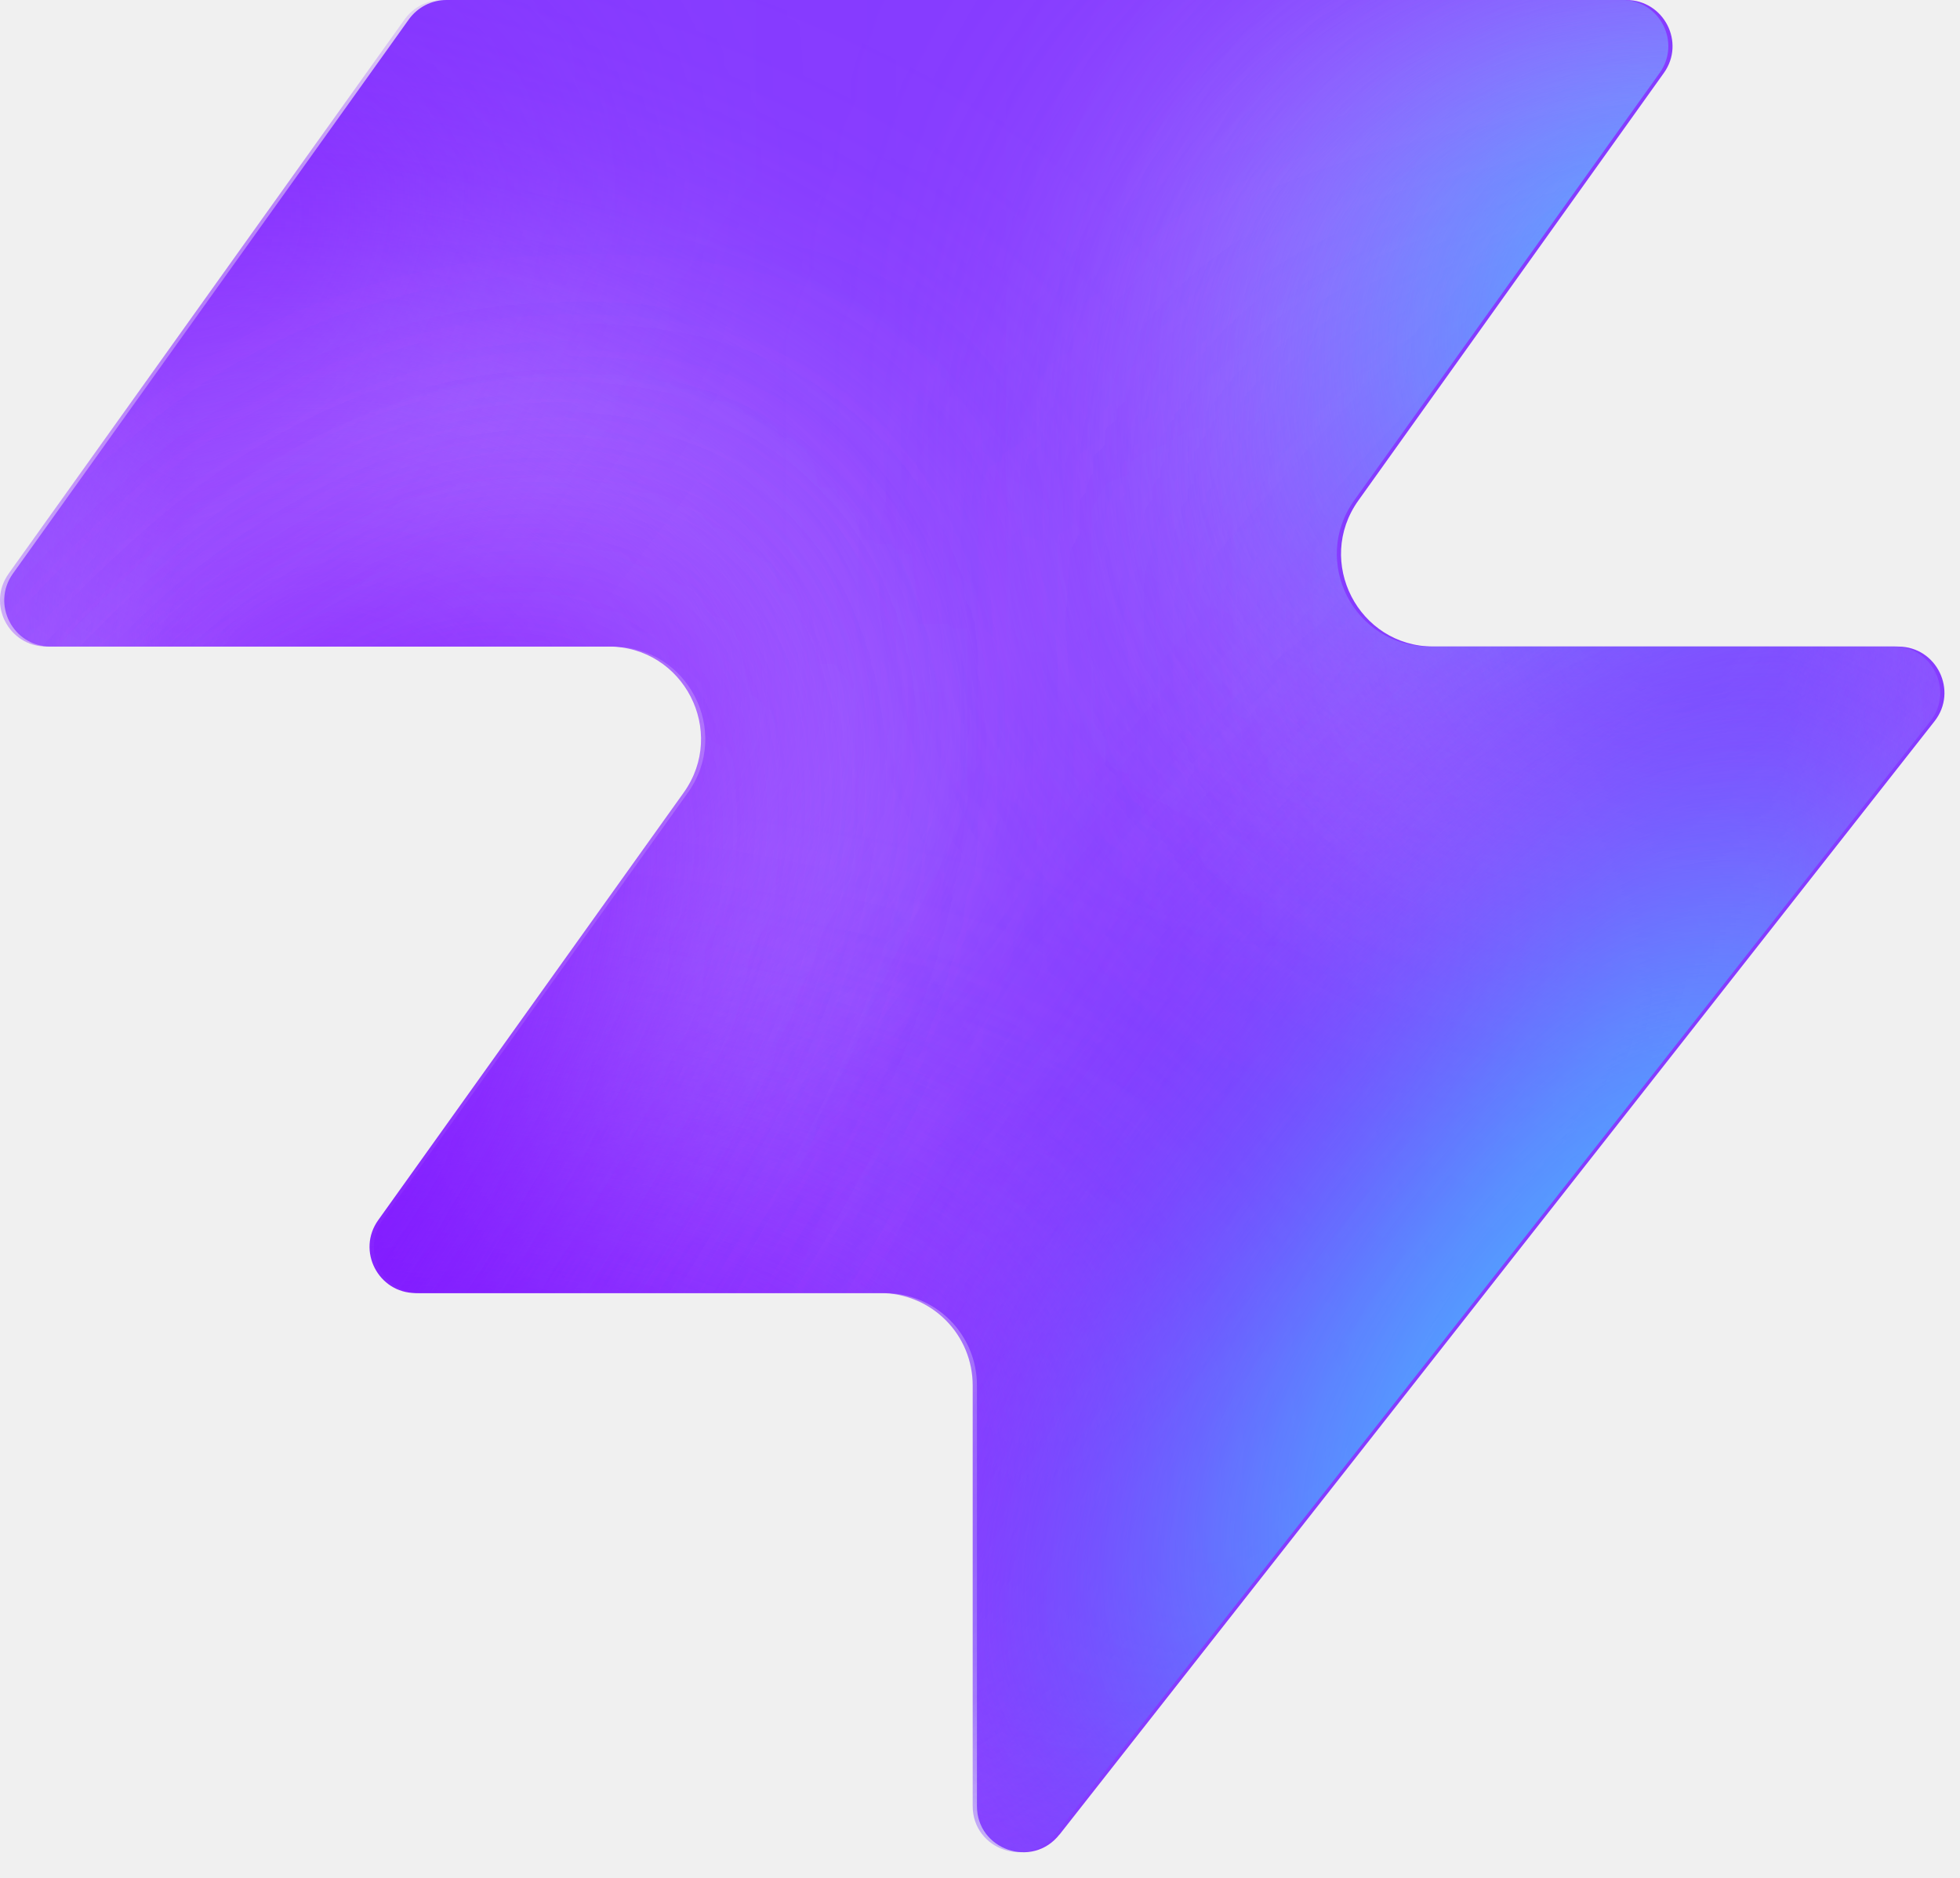
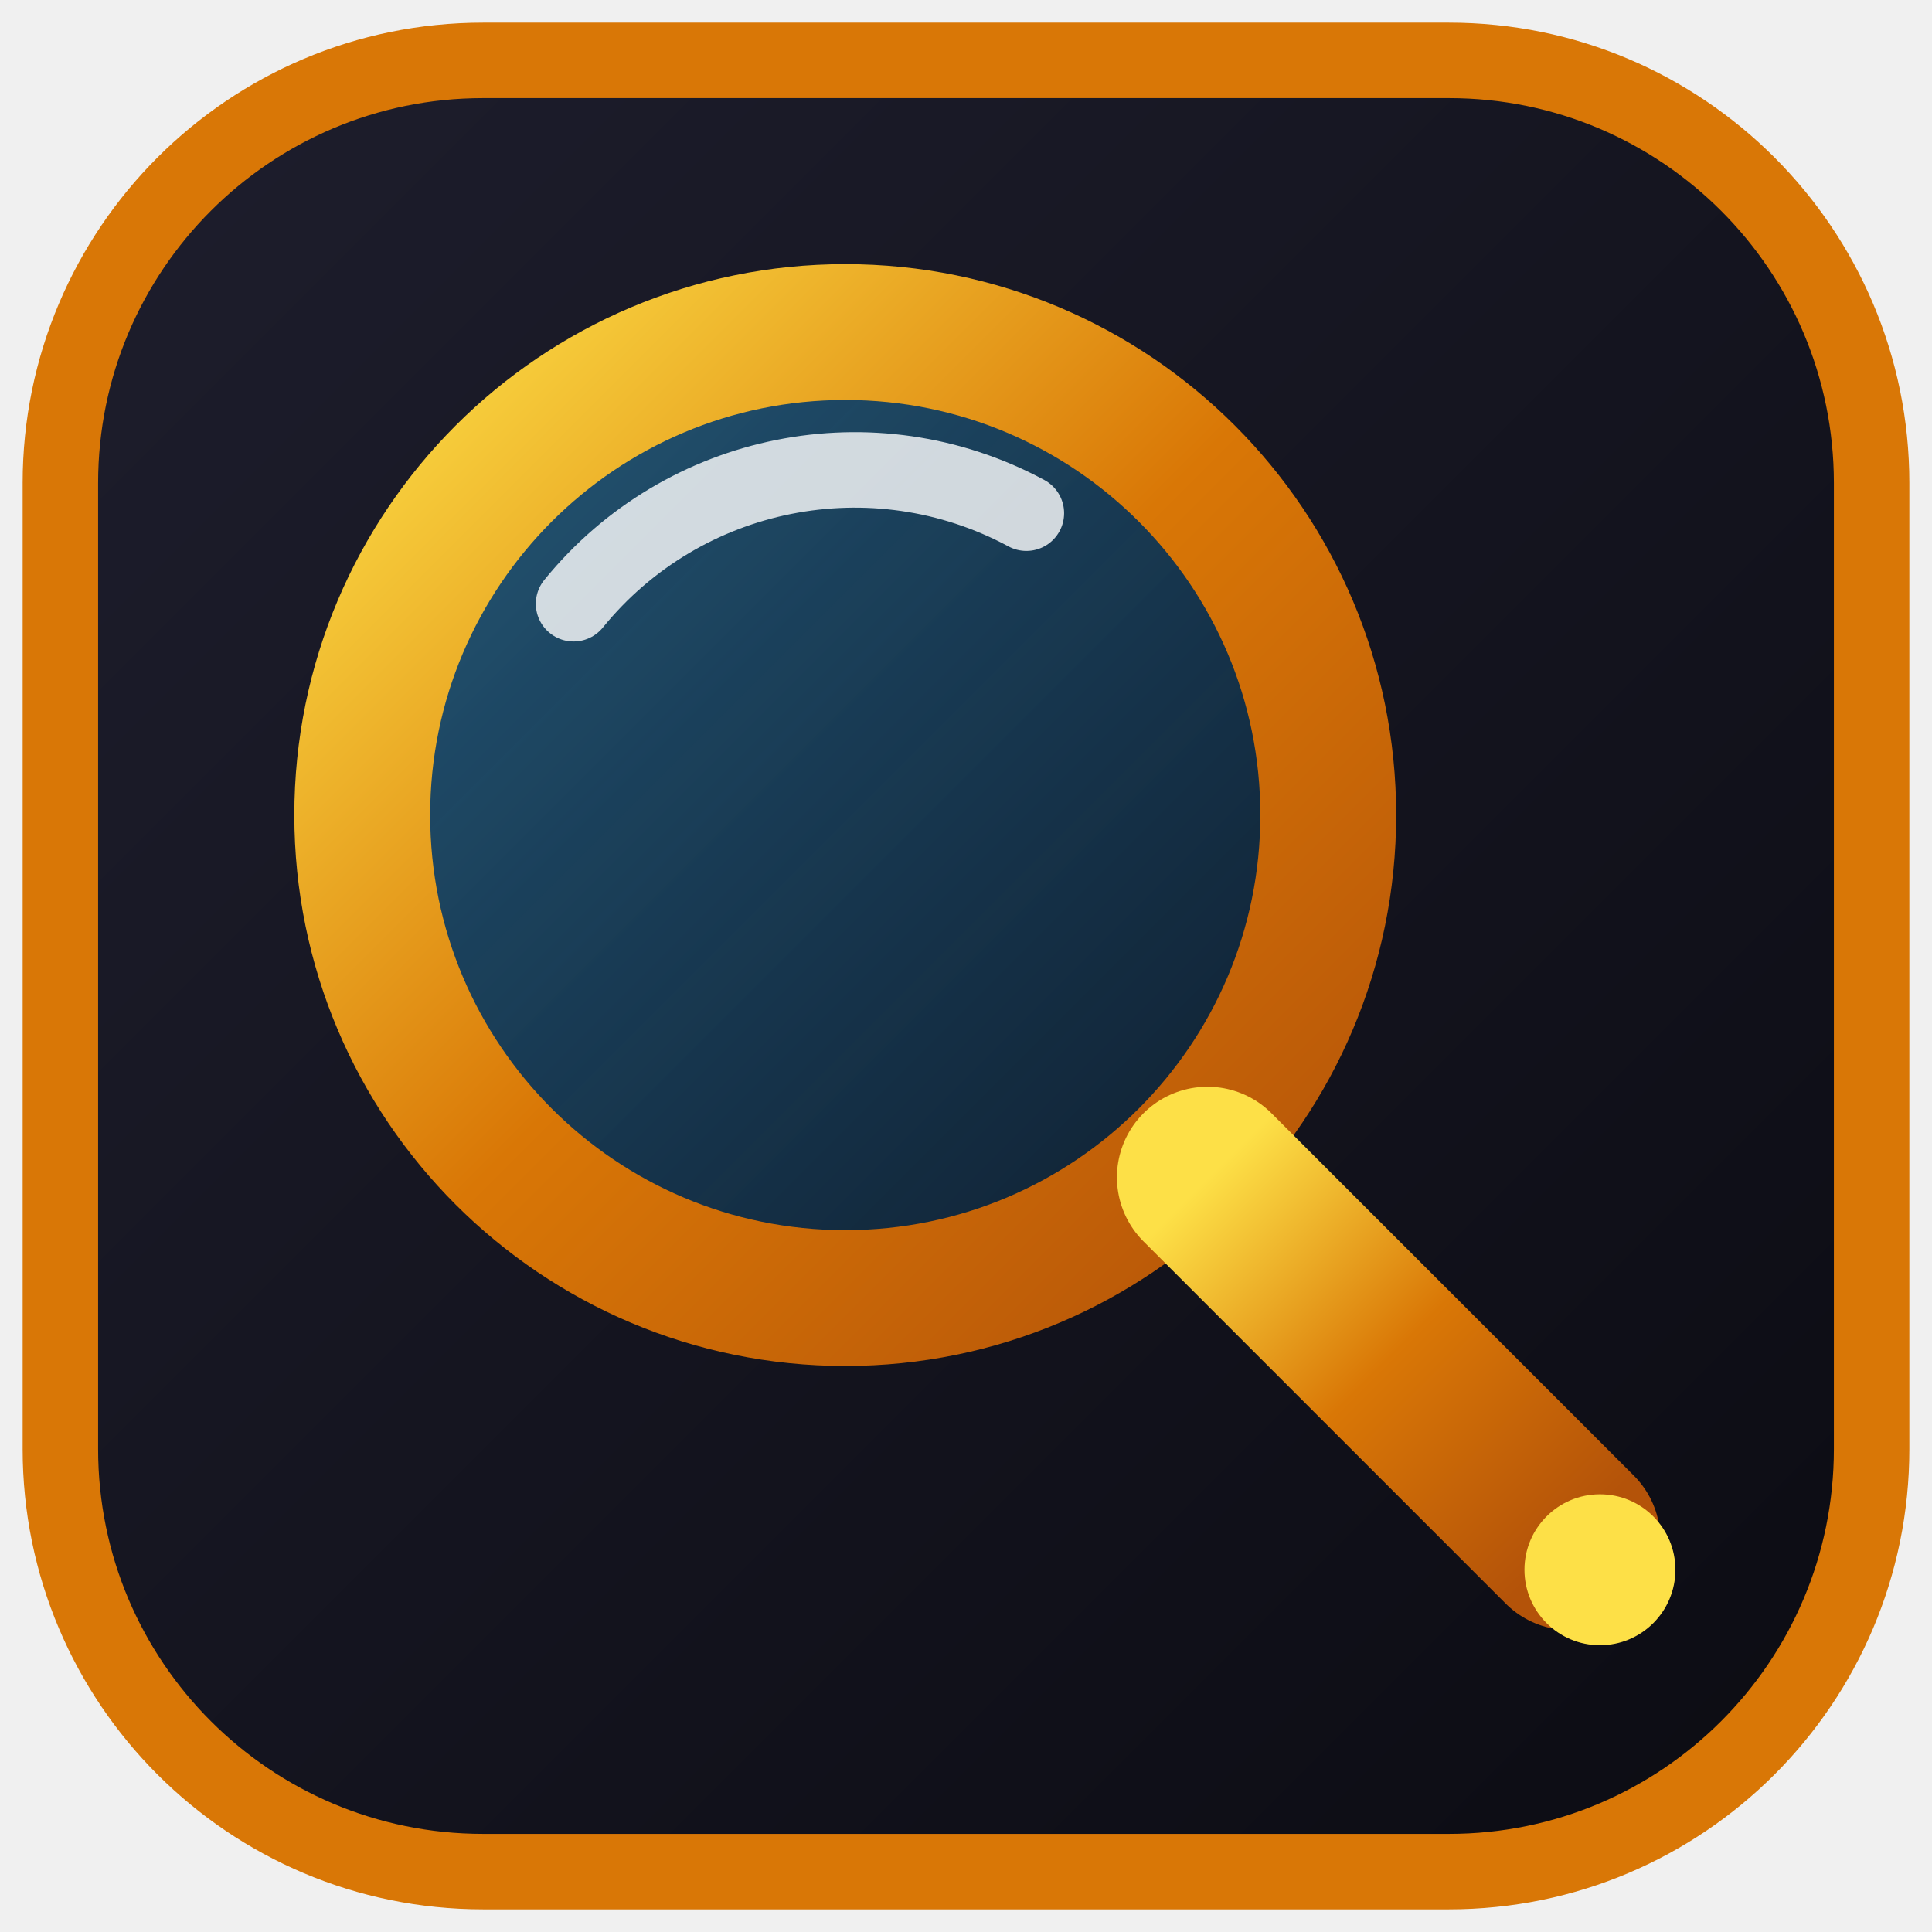
- <svg xmlns="http://www.w3.org/2000/svg" width="48" height="46" fill="none" viewBox="0 0 48 46">
-   <path fill="#863bff" d="M25.946 44.938c-.664.845-2.021.375-2.021-.698V33.937a2.26 2.26 0 0 0-2.262-2.262H10.287c-.92 0-1.456-1.04-.92-1.788l7.48-10.471c1.07-1.497 0-3.578-1.842-3.578H1.237c-.92 0-1.456-1.04-.92-1.788L10.013.474c.214-.297.556-.474.92-.474h28.894c.92 0 1.456 1.04.92 1.788l-7.48 10.471c-1.07 1.498 0 3.579 1.842 3.579h11.377c.943 0 1.473 1.088.89 1.83L25.947 44.94z" style="fill:#863bff;fill:color(display-p3 .525 .23 1);fill-opacity:1" />
-   <mask id="a" width="48" height="46" x="0" y="0" maskUnits="userSpaceOnUse" style="mask-type:alpha">
-     <path fill="#000" d="M25.842 44.938c-.664.844-2.021.375-2.021-.698V33.937a2.26 2.26 0 0 0-2.262-2.262H10.183c-.92 0-1.456-1.04-.92-1.788l7.48-10.471c1.07-1.498 0-3.579-1.842-3.579H1.133c-.92 0-1.456-1.04-.92-1.787L9.91.473c.214-.297.556-.474.92-.474h28.894c.92 0 1.456 1.04.92 1.788l-7.48 10.471c-1.07 1.498 0 3.578 1.842 3.578h11.377c.943 0 1.473 1.088.89 1.832L25.843 44.94z" style="fill:#000;fill-opacity:1" />
-   </mask>
-   <g mask="url(#a)">
-     <g filter="url(#b)">
-       <ellipse cx="5.508" cy="14.704" fill="#ede6ff" rx="5.508" ry="14.704" style="fill:#ede6ff;fill:color(display-p3 .927 .903 1);fill-opacity:1" transform="matrix(.00324 1 1 -.00324 -4.47 31.516)" />
-     </g>
-     <g filter="url(#c)">
-       <ellipse cx="10.399" cy="29.851" fill="#ede6ff" rx="10.399" ry="29.851" style="fill:#ede6ff;fill:color(display-p3 .927 .903 1);fill-opacity:1" transform="matrix(.00324 1 1 -.00324 -39.328 7.883)" />
-     </g>
-     <g filter="url(#d)">
-       <ellipse cx="5.508" cy="30.487" fill="#7e14ff" rx="5.508" ry="30.487" style="fill:#7e14ff;fill:color(display-p3 .492 .077 1);fill-opacity:1" transform="rotate(89.814 -25.913 -14.639)scale(1 -1)" />
-     </g>
-     <g filter="url(#e)">
-       <ellipse cx="5.508" cy="30.599" fill="#7e14ff" rx="5.508" ry="30.599" style="fill:#7e14ff;fill:color(display-p3 .492 .077 1);fill-opacity:1" transform="rotate(89.814 -32.644 -3.334)scale(1 -1)" />
-     </g>
-     <g filter="url(#f)">
-       <ellipse cx="5.508" cy="30.599" fill="#7e14ff" rx="5.508" ry="30.599" style="fill:#7e14ff;fill:color(display-p3 .492 .077 1);fill-opacity:1" transform="matrix(.00324 1 1 -.00324 -34.34 30.47)" />
-     </g>
-     <g filter="url(#g)">
-       <ellipse cx="14.072" cy="22.078" fill="#ede6ff" rx="14.072" ry="22.078" style="fill:#ede6ff;fill:color(display-p3 .927 .903 1);fill-opacity:1" transform="rotate(93.35 24.506 48.493)scale(-1 1)" />
-     </g>
-     <g filter="url(#h)">
-       <ellipse cx="3.47" cy="21.501" fill="#7e14ff" rx="3.47" ry="21.501" style="fill:#7e14ff;fill:color(display-p3 .492 .077 1);fill-opacity:1" transform="rotate(89.009 28.708 47.59)scale(-1 1)" />
-     </g>
-     <g filter="url(#i)">
-       <ellipse cx="3.47" cy="21.501" fill="#7e14ff" rx="3.47" ry="21.501" style="fill:#7e14ff;fill:color(display-p3 .492 .077 1);fill-opacity:1" transform="rotate(89.009 28.708 47.59)scale(-1 1)" />
-     </g>
-     <g filter="url(#j)">
-       <ellipse cx=".387" cy="8.972" fill="#7e14ff" rx="4.407" ry="29.108" style="fill:#7e14ff;fill:color(display-p3 .492 .077 1);fill-opacity:1" transform="rotate(39.51 .387 8.972)" />
-     </g>
-     <g filter="url(#k)">
-       <ellipse cx="47.523" cy="-6.092" fill="#7e14ff" rx="4.407" ry="29.108" style="fill:#7e14ff;fill:color(display-p3 .492 .077 1);fill-opacity:1" transform="rotate(37.892 47.523 -6.092)" />
-     </g>
-     <g filter="url(#l)">
-       <ellipse cx="41.412" cy="6.333" fill="#47bfff" rx="5.971" ry="9.665" style="fill:#47bfff;fill:color(display-p3 .28 .748 1);fill-opacity:1" transform="rotate(37.892 41.412 6.333)" />
-     </g>
-     <g filter="url(#m)">
-       <ellipse cx="-1.879" cy="38.332" fill="#7e14ff" rx="4.407" ry="29.108" style="fill:#7e14ff;fill:color(display-p3 .492 .077 1);fill-opacity:1" transform="rotate(37.892 -1.88 38.332)" />
-     </g>
-     <g filter="url(#n)">
-       <ellipse cx="-1.879" cy="38.332" fill="#7e14ff" rx="4.407" ry="29.108" style="fill:#7e14ff;fill:color(display-p3 .492 .077 1);fill-opacity:1" transform="rotate(37.892 -1.88 38.332)" />
-     </g>
-     <g filter="url(#o)">
-       <ellipse cx="35.651" cy="29.907" fill="#7e14ff" rx="4.407" ry="29.108" style="fill:#7e14ff;fill:color(display-p3 .492 .077 1);fill-opacity:1" transform="rotate(37.892 35.651 29.907)" />
-     </g>
-     <g filter="url(#p)">
-       <ellipse cx="38.418" cy="32.4" fill="#47bfff" rx="5.971" ry="15.297" style="fill:#47bfff;fill:color(display-p3 .28 .748 1);fill-opacity:1" transform="rotate(37.892 38.418 32.4)" />
-     </g>
-   </g>
+ <svg xmlns="http://www.w3.org/2000/svg" viewBox="0 0 64 64" width="64" height="64">
  <defs>
-     <filter id="b" width="60.045" height="41.654" x="-19.77" y="16.149" color-interpolation-filters="sRGB" filterUnits="userSpaceOnUse">
-       <feFlood flood-opacity="0" result="BackgroundImageFix" />
-       <feBlend in="SourceGraphic" in2="BackgroundImageFix" result="shape" />
-       <feGaussianBlur result="effect1_foregroundBlur_2002_17158" stdDeviation="7.659" />
-     </filter>
-     <filter id="c" width="90.34" height="51.437" x="-54.613" y="-7.533" color-interpolation-filters="sRGB" filterUnits="userSpaceOnUse">
-       <feFlood flood-opacity="0" result="BackgroundImageFix" />
-       <feBlend in="SourceGraphic" in2="BackgroundImageFix" result="shape" />
-       <feGaussianBlur result="effect1_foregroundBlur_2002_17158" stdDeviation="7.659" />
-     </filter>
-     <filter id="d" width="79.355" height="29.4" x="-49.64" y="2.03" color-interpolation-filters="sRGB" filterUnits="userSpaceOnUse">
-       <feFlood flood-opacity="0" result="BackgroundImageFix" />
-       <feBlend in="SourceGraphic" in2="BackgroundImageFix" result="shape" />
-       <feGaussianBlur result="effect1_foregroundBlur_2002_17158" stdDeviation="4.596" />
-     </filter>
-     <filter id="e" width="79.579" height="29.4" x="-45.045" y="20.029" color-interpolation-filters="sRGB" filterUnits="userSpaceOnUse">
-       <feFlood flood-opacity="0" result="BackgroundImageFix" />
-       <feBlend in="SourceGraphic" in2="BackgroundImageFix" result="shape" />
-       <feGaussianBlur result="effect1_foregroundBlur_2002_17158" stdDeviation="4.596" />
-     </filter>
-     <filter id="f" width="79.579" height="29.4" x="-43.513" y="21.178" color-interpolation-filters="sRGB" filterUnits="userSpaceOnUse">
-       <feFlood flood-opacity="0" result="BackgroundImageFix" />
-       <feBlend in="SourceGraphic" in2="BackgroundImageFix" result="shape" />
-       <feGaussianBlur result="effect1_foregroundBlur_2002_17158" stdDeviation="4.596" />
-     </filter>
-     <filter id="g" width="74.749" height="58.852" x="15.756" y="-17.901" color-interpolation-filters="sRGB" filterUnits="userSpaceOnUse">
-       <feFlood flood-opacity="0" result="BackgroundImageFix" />
-       <feBlend in="SourceGraphic" in2="BackgroundImageFix" result="shape" />
-       <feGaussianBlur result="effect1_foregroundBlur_2002_17158" stdDeviation="7.659" />
-     </filter>
-     <filter id="h" width="61.377" height="25.362" x="23.548" y="2.284" color-interpolation-filters="sRGB" filterUnits="userSpaceOnUse">
-       <feFlood flood-opacity="0" result="BackgroundImageFix" />
-       <feBlend in="SourceGraphic" in2="BackgroundImageFix" result="shape" />
-       <feGaussianBlur result="effect1_foregroundBlur_2002_17158" stdDeviation="4.596" />
-     </filter>
-     <filter id="i" width="61.377" height="25.362" x="23.548" y="2.284" color-interpolation-filters="sRGB" filterUnits="userSpaceOnUse">
-       <feFlood flood-opacity="0" result="BackgroundImageFix" />
-       <feBlend in="SourceGraphic" in2="BackgroundImageFix" result="shape" />
-       <feGaussianBlur result="effect1_foregroundBlur_2002_17158" stdDeviation="4.596" />
-     </filter>
-     <filter id="j" width="56.045" height="63.649" x="-27.636" y="-22.853" color-interpolation-filters="sRGB" filterUnits="userSpaceOnUse">
-       <feFlood flood-opacity="0" result="BackgroundImageFix" />
-       <feBlend in="SourceGraphic" in2="BackgroundImageFix" result="shape" />
-       <feGaussianBlur result="effect1_foregroundBlur_2002_17158" stdDeviation="4.596" />
-     </filter>
-     <filter id="k" width="54.814" height="64.646" x="20.116" y="-38.415" color-interpolation-filters="sRGB" filterUnits="userSpaceOnUse">
-       <feFlood flood-opacity="0" result="BackgroundImageFix" />
-       <feBlend in="SourceGraphic" in2="BackgroundImageFix" result="shape" />
-       <feGaussianBlur result="effect1_foregroundBlur_2002_17158" stdDeviation="4.596" />
-     </filter>
-     <filter id="l" width="33.541" height="35.313" x="24.641" y="-11.323" color-interpolation-filters="sRGB" filterUnits="userSpaceOnUse">
-       <feFlood flood-opacity="0" result="BackgroundImageFix" />
-       <feBlend in="SourceGraphic" in2="BackgroundImageFix" result="shape" />
-       <feGaussianBlur result="effect1_foregroundBlur_2002_17158" stdDeviation="4.596" />
-     </filter>
-     <filter id="m" width="54.814" height="64.646" x="-29.286" y="6.009" color-interpolation-filters="sRGB" filterUnits="userSpaceOnUse">
-       <feFlood flood-opacity="0" result="BackgroundImageFix" />
-       <feBlend in="SourceGraphic" in2="BackgroundImageFix" result="shape" />
-       <feGaussianBlur result="effect1_foregroundBlur_2002_17158" stdDeviation="4.596" />
-     </filter>
-     <filter id="n" width="54.814" height="64.646" x="-29.286" y="6.009" color-interpolation-filters="sRGB" filterUnits="userSpaceOnUse">
-       <feFlood flood-opacity="0" result="BackgroundImageFix" />
-       <feBlend in="SourceGraphic" in2="BackgroundImageFix" result="shape" />
-       <feGaussianBlur result="effect1_foregroundBlur_2002_17158" stdDeviation="4.596" />
-     </filter>
-     <filter id="o" width="54.814" height="64.646" x="8.244" y="-2.416" color-interpolation-filters="sRGB" filterUnits="userSpaceOnUse">
-       <feFlood flood-opacity="0" result="BackgroundImageFix" />
-       <feBlend in="SourceGraphic" in2="BackgroundImageFix" result="shape" />
-       <feGaussianBlur result="effect1_foregroundBlur_2002_17158" stdDeviation="4.596" />
-     </filter>
-     <filter id="p" width="39.409" height="43.623" x="18.713" y="10.588" color-interpolation-filters="sRGB" filterUnits="userSpaceOnUse">
-       <feFlood flood-opacity="0" result="BackgroundImageFix" />
-       <feBlend in="SourceGraphic" in2="BackgroundImageFix" result="shape" />
-       <feGaussianBlur result="effect1_foregroundBlur_2002_17158" stdDeviation="4.596" />
-     </filter>
+     <linearGradient id="badgeGrad" x1="0%" y1="0%" x2="100%" y2="100%">
+       <stop offset="0%" stop-color="#1e1e2d" />
+       <stop offset="100%" stop-color="#0b0b12" />
+     </linearGradient>
+     <linearGradient id="goldGrad" x1="0%" y1="0%" x2="100%" y2="100%">
+       <stop offset="0%" stop-color="#fde047" />
+       <stop offset="50%" stop-color="#d97706" />
+       <stop offset="100%" stop-color="#b45309" />
+     </linearGradient>
+     <linearGradient id="glassGrad" x1="0%" y1="0%" x2="100%" y2="100%">
+       <stop offset="0%" stop-color="#38bdf8" stop-opacity="0.4" />
+       <stop offset="100%" stop-color="#0284c7" stop-opacity="0.1" />
+     </linearGradient>
  </defs>
+   <rect x="2" y="2" width="60" height="60" rx="14" fill="url(#badgeGrad)" stroke="#d97706" stroke-width="2.5" />
+   <circle cx="28" cy="27" r="16" fill="url(#glassGrad)" stroke="url(#goldGrad)" stroke-width="4.5" />
+   <path d="M19 20 A12 12 0 0 1 34 17" fill="none" stroke="#ffffff" stroke-width="2.5" stroke-linecap="round" opacity="0.8" />
+   <line x1="40" y1="39" x2="52" y2="51" stroke="url(#goldGrad)" stroke-width="6" stroke-linecap="round" />
+   <circle cx="53" cy="52" r="2.5" fill="#fde047" />
</svg>
